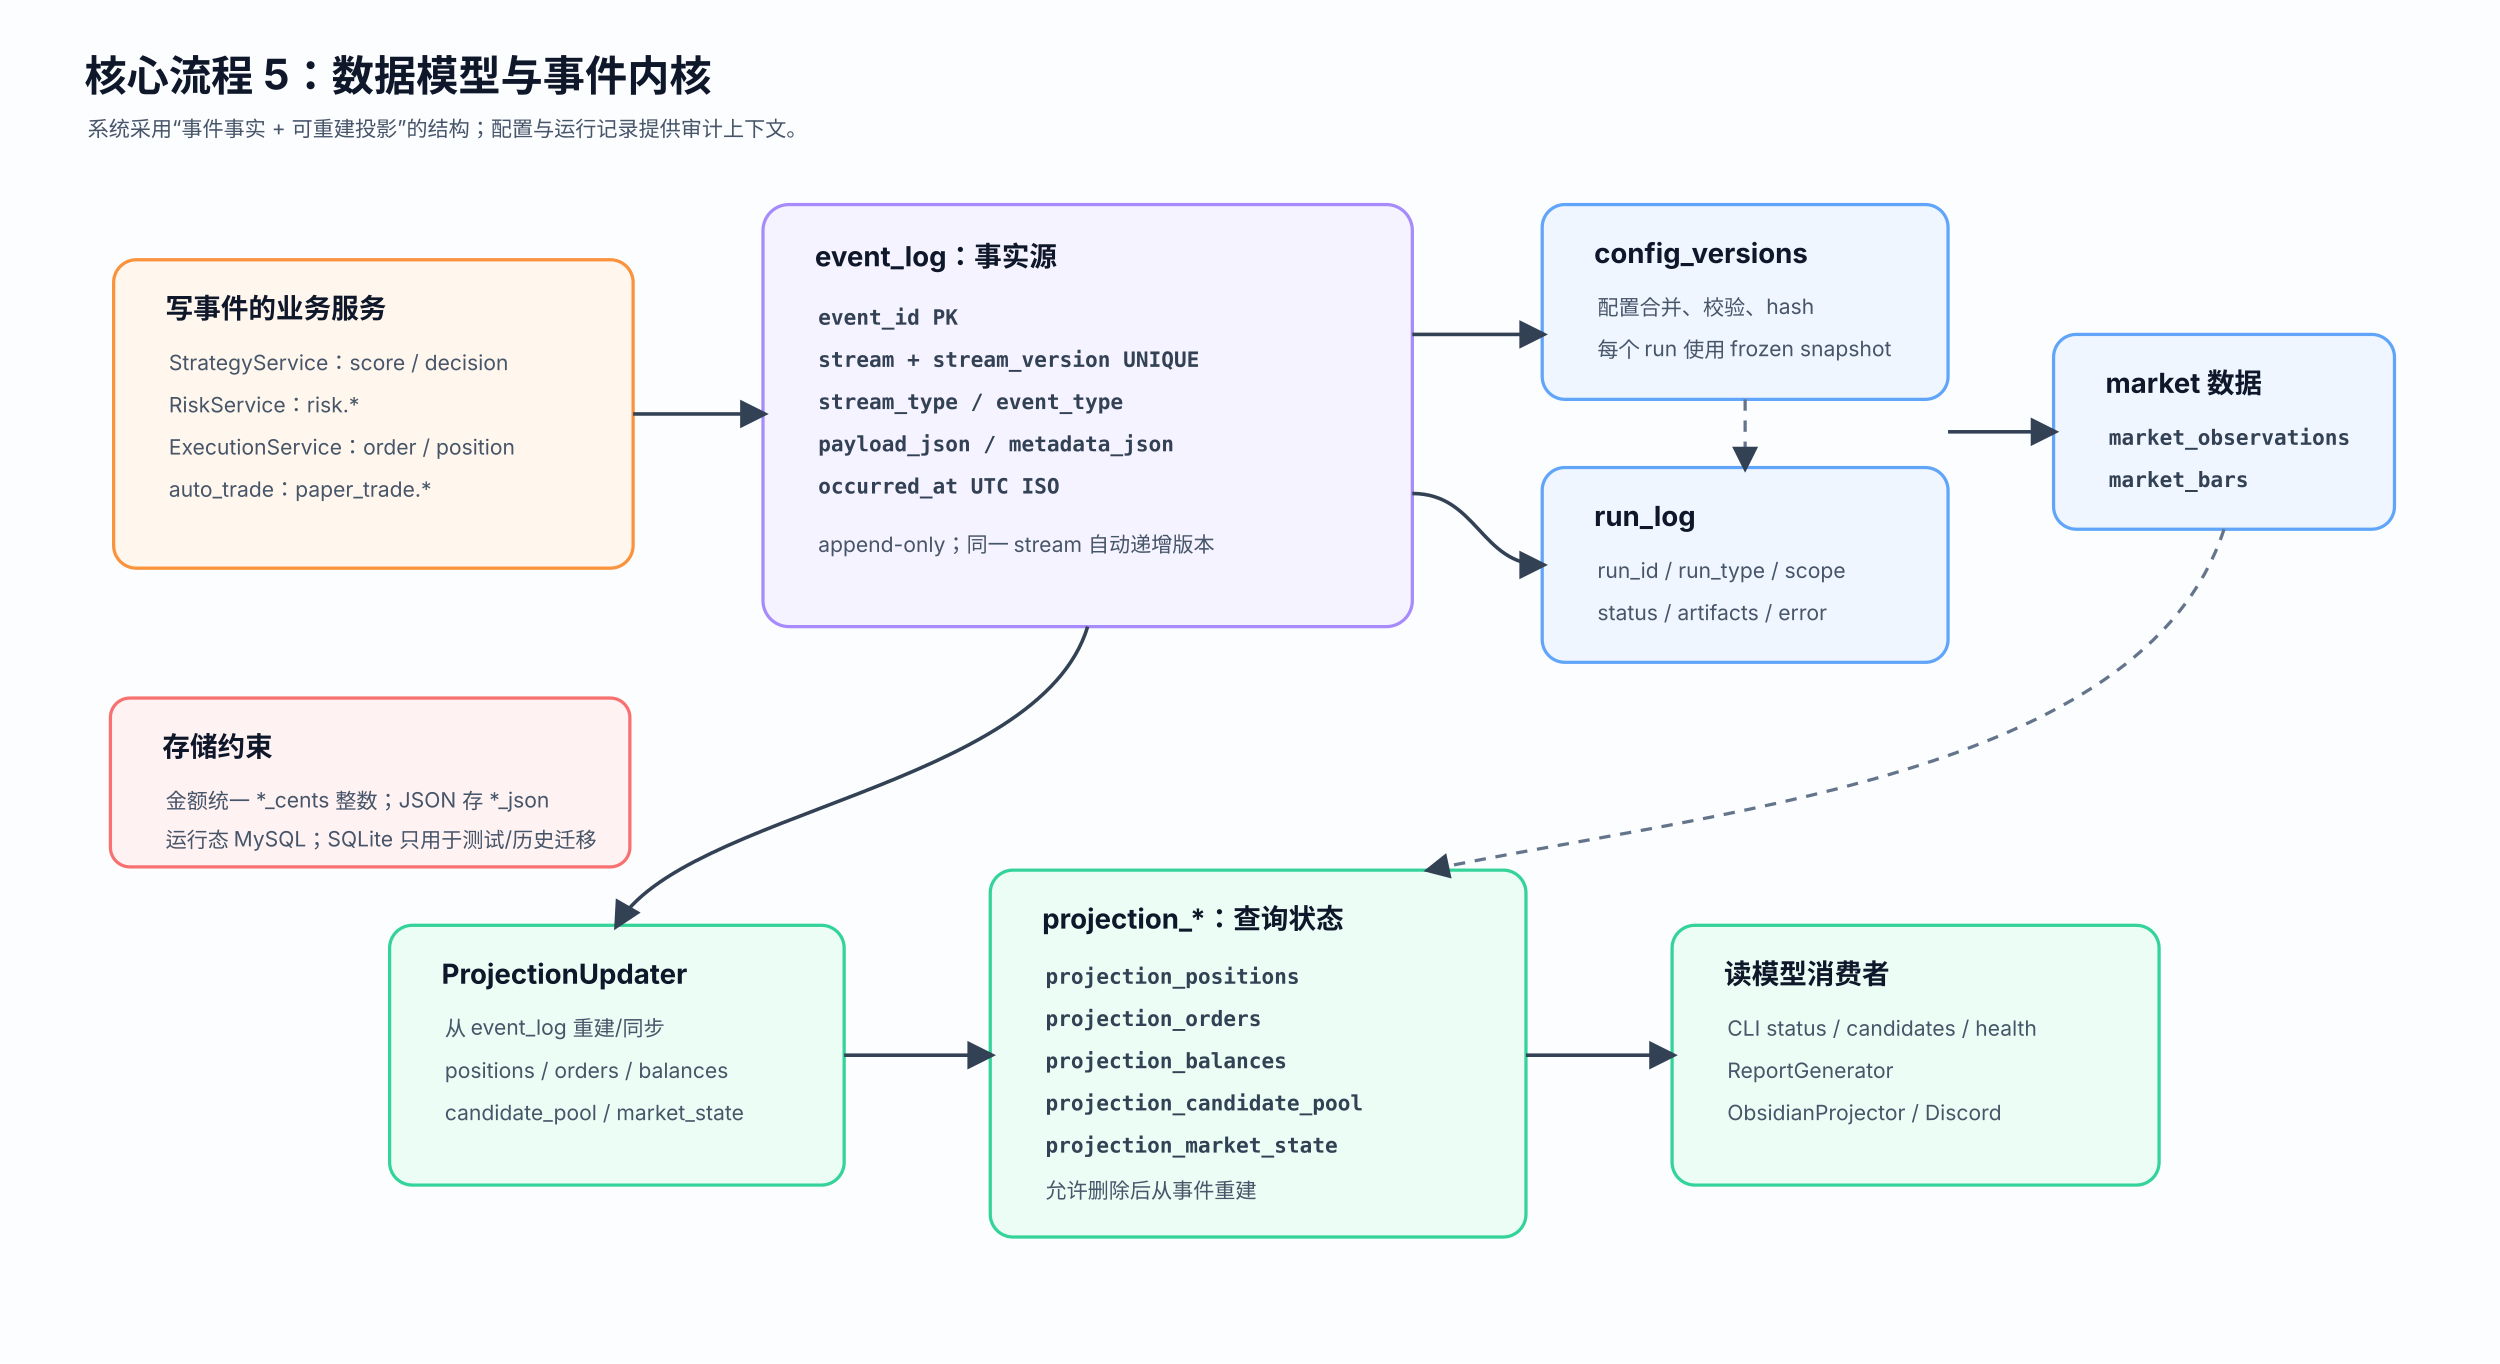
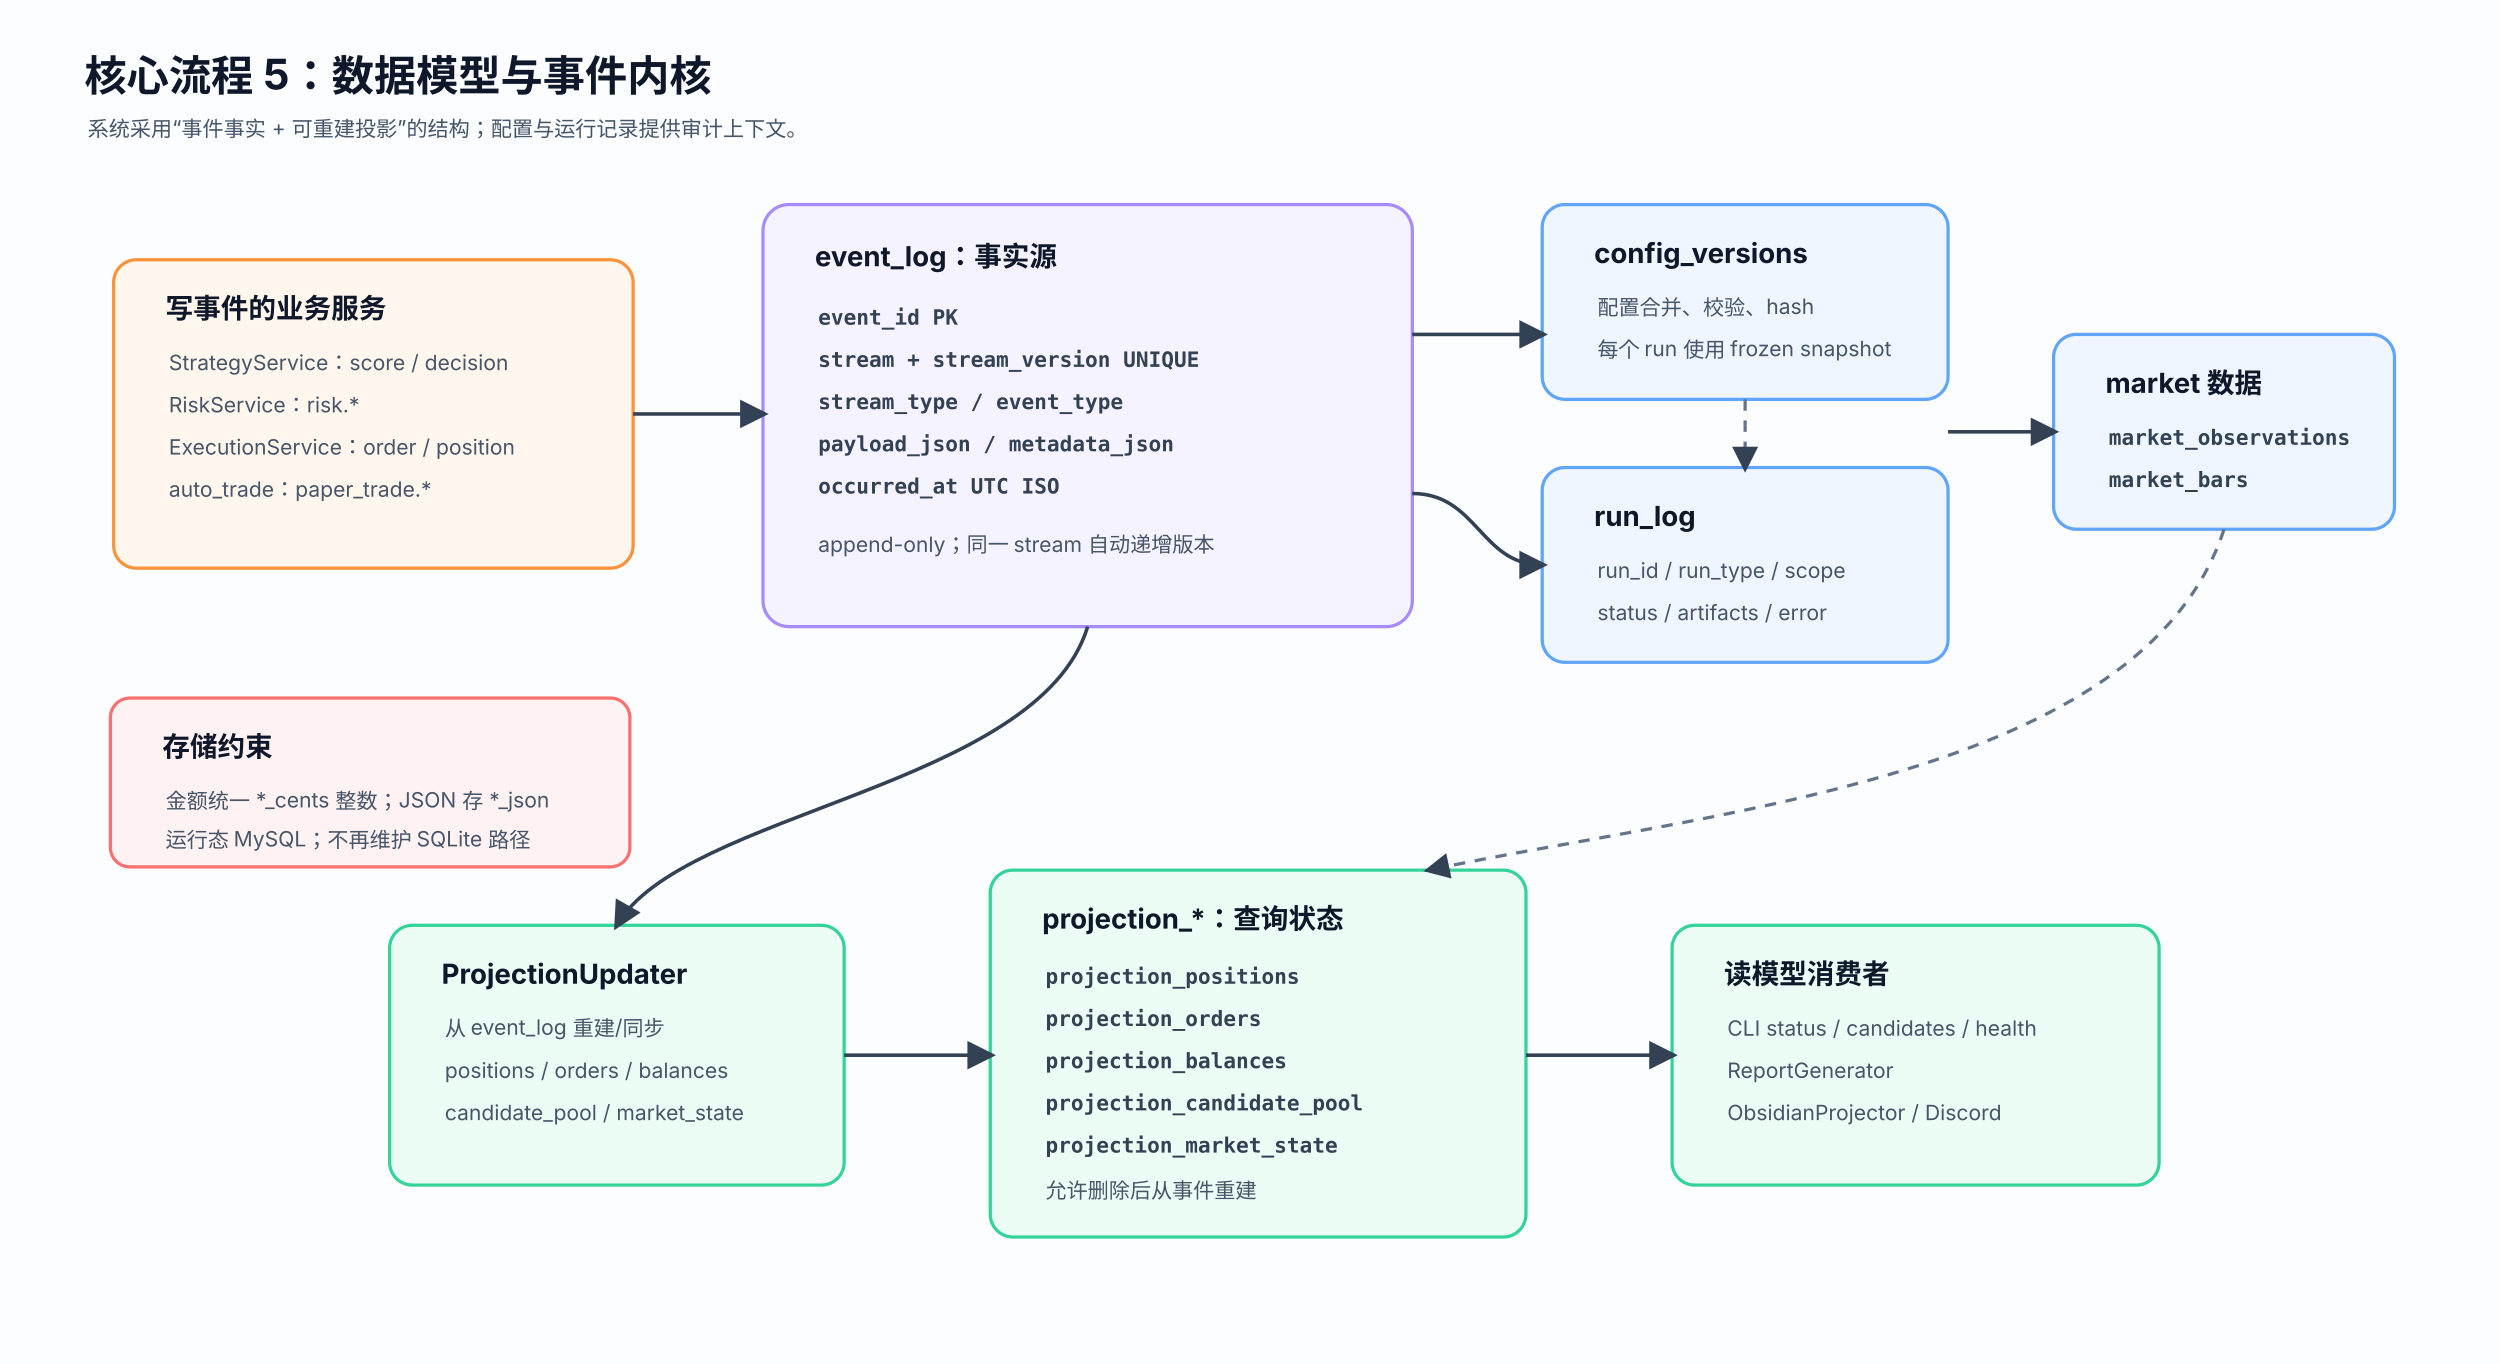
<svg xmlns="http://www.w3.org/2000/svg" width="1540" height="840" viewBox="0 0 1540 840" role="img" aria-labelledby="title desc">
  <defs>
    <marker id="arrow" viewBox="0 0 10 10" refX="8" refY="5" markerWidth="8" markerHeight="8" orient="auto-start-reverse">
      <path d="M0 0 L10 5 L0 10z" fill="#334155" />
    </marker>
    <style>
      .bg{fill:#fbfdff}.fact{fill:#f5f3ff;stroke:#a78bfa;stroke-width:2}.svc{fill:#fff7ed;stroke:#fb923c;stroke-width:2}.read{fill:#ecfdf5;stroke:#34d399;stroke-width:2}.cfg{fill:#eff6ff;stroke:#60a5fa;stroke-width:2}.warn{fill:#fef2f2;stroke:#f87171;stroke-width:2}.h{font:700 26px -apple-system,BlinkMacSystemFont,"PingFang SC","Microsoft YaHei",sans-serif;fill:#0f172a}.t{font:700 17px -apple-system,BlinkMacSystemFont,"PingFang SC","Microsoft YaHei",sans-serif;fill:#0f172a}.s{font:400 13px -apple-system,BlinkMacSystemFont,"PingFang SC","Microsoft YaHei",sans-serif;fill:#475569}.m{font:600 13px ui-monospace,SFMono-Regular,Menlo,monospace;fill:#334155}.line{fill:none;stroke:#334155;stroke-width:2.2;marker-end:url(#arrow)}.dash{fill:none;stroke:#64748b;stroke-width:2;stroke-dasharray:7 6;marker-end:url(#arrow)}
    </style>
  </defs>
  <rect class="bg" width="1540" height="840" />
  <text class="h" x="52" y="56">核心流程 5：数据模型与事件内核</text>
  <text class="s" x="54" y="84">系统采用“事件事实 + 可重建投影”的结构；配置与运行记录提供审计上下文。</text>
  <rect class="svc" x="70" y="160" rx="14" width="320" height="190" />
  <text class="t" x="102" y="196">写事件的业务服务</text>
  <text class="s" x="104" y="228">StrategyService：score / decision</text>
  <text class="s" x="104" y="254">RiskService：risk.*</text>
  <text class="s" x="104" y="280">ExecutionService：order / position</text>
  <text class="s" x="104" y="306">auto_trade：paper_trade.*</text>
  <rect class="fact" x="470" y="126" rx="16" width="400" height="260" />
  <text class="t" x="502" y="164">event_log：事实源</text>
  <text class="m" x="504" y="200">event_id PK</text>
  <text class="m" x="504" y="226">stream + stream_version UNIQUE</text>
  <text class="m" x="504" y="252">stream_type / event_type</text>
  <text class="m" x="504" y="278">payload_json / metadata_json</text>
  <text class="m" x="504" y="304">occurred_at UTC ISO</text>
  <text class="s" x="504" y="340">append-only；同一 stream 自动递增版本</text>
  <rect class="cfg" x="950" y="126" rx="14" width="250" height="120" />
  <text class="t" x="982" y="162">config_versions</text>
  <text class="s" x="984" y="194">配置合并、校验、hash</text>
  <text class="s" x="984" y="220">每个 run 使用 frozen snapshot</text>
  <rect class="cfg" x="950" y="288" rx="14" width="250" height="120" />
  <text class="t" x="982" y="324">run_log</text>
  <text class="s" x="984" y="356">run_id / run_type / scope</text>
  <text class="s" x="984" y="382">status / artifacts / error</text>
  <rect class="cfg" x="1265" y="206" rx="14" width="210" height="120" />
  <text class="t" x="1297" y="242">market 数据</text>
  <text class="m" x="1299" y="274">market_observations</text>
  <text class="m" x="1299" y="300">market_bars</text>
  <rect class="read" x="240" y="570" rx="14" width="280" height="160" />
  <text class="t" x="272" y="606">ProjectionUpdater</text>
  <text class="s" x="274" y="638">从 event_log 重建/同步</text>
  <text class="s" x="274" y="664">positions / orders / balances</text>
  <text class="s" x="274" y="690">candidate_pool / market_state</text>
  <rect class="read" x="610" y="536" rx="14" width="330" height="226" />
  <text class="t" x="642" y="572">projection_*：查询状态</text>
  <text class="m" x="644" y="606">projection_positions</text>
  <text class="m" x="644" y="632">projection_orders</text>
  <text class="m" x="644" y="658">projection_balances</text>
  <text class="m" x="644" y="684">projection_candidate_pool</text>
  <text class="m" x="644" y="710">projection_market_state</text>
  <text class="s" x="644" y="738">允许删除后从事件重建</text>
  <rect class="read" x="1030" y="570" rx="14" width="300" height="160" />
  <text class="t" x="1062" y="606">读模型消费者</text>
  <text class="s" x="1064" y="638">CLI status / candidates / health</text>
  <text class="s" x="1064" y="664">ReportGenerator</text>
  <text class="s" x="1064" y="690">ObsidianProjector / Discord</text>
  <rect class="warn" x="68" y="430" rx="12" width="320" height="104" />
  <text class="t" x="100" y="466">存储约束</text>
  <text class="s" x="102" y="498">金额统一 *_cents 整数；JSON 存 *_json</text>
-   <text class="s" x="102" y="522">运行态 MySQL；SQLite 只用于测试/历史迁移</text>
+   <text class="s" x="102" y="522">运行态 MySQL；不再维护 SQLite 路径</text>
  <path class="line" d="M390 255 H470" />
  <path class="line" d="M870 206 H950" />
  <path class="line" d="M870 304 C910 304 912 348 950 348" />
  <path class="line" d="M1200 266 H1265" />
  <path class="line" d="M670 386 C640 485 420 500 380 570" />
  <path class="line" d="M520 650 H610" />
  <path class="line" d="M940 650 H1030" />
  <path class="dash" d="M1075 246 V288" />
  <path class="dash" d="M1370 326 C1320 480 1050 500 880 536" />
</svg>
